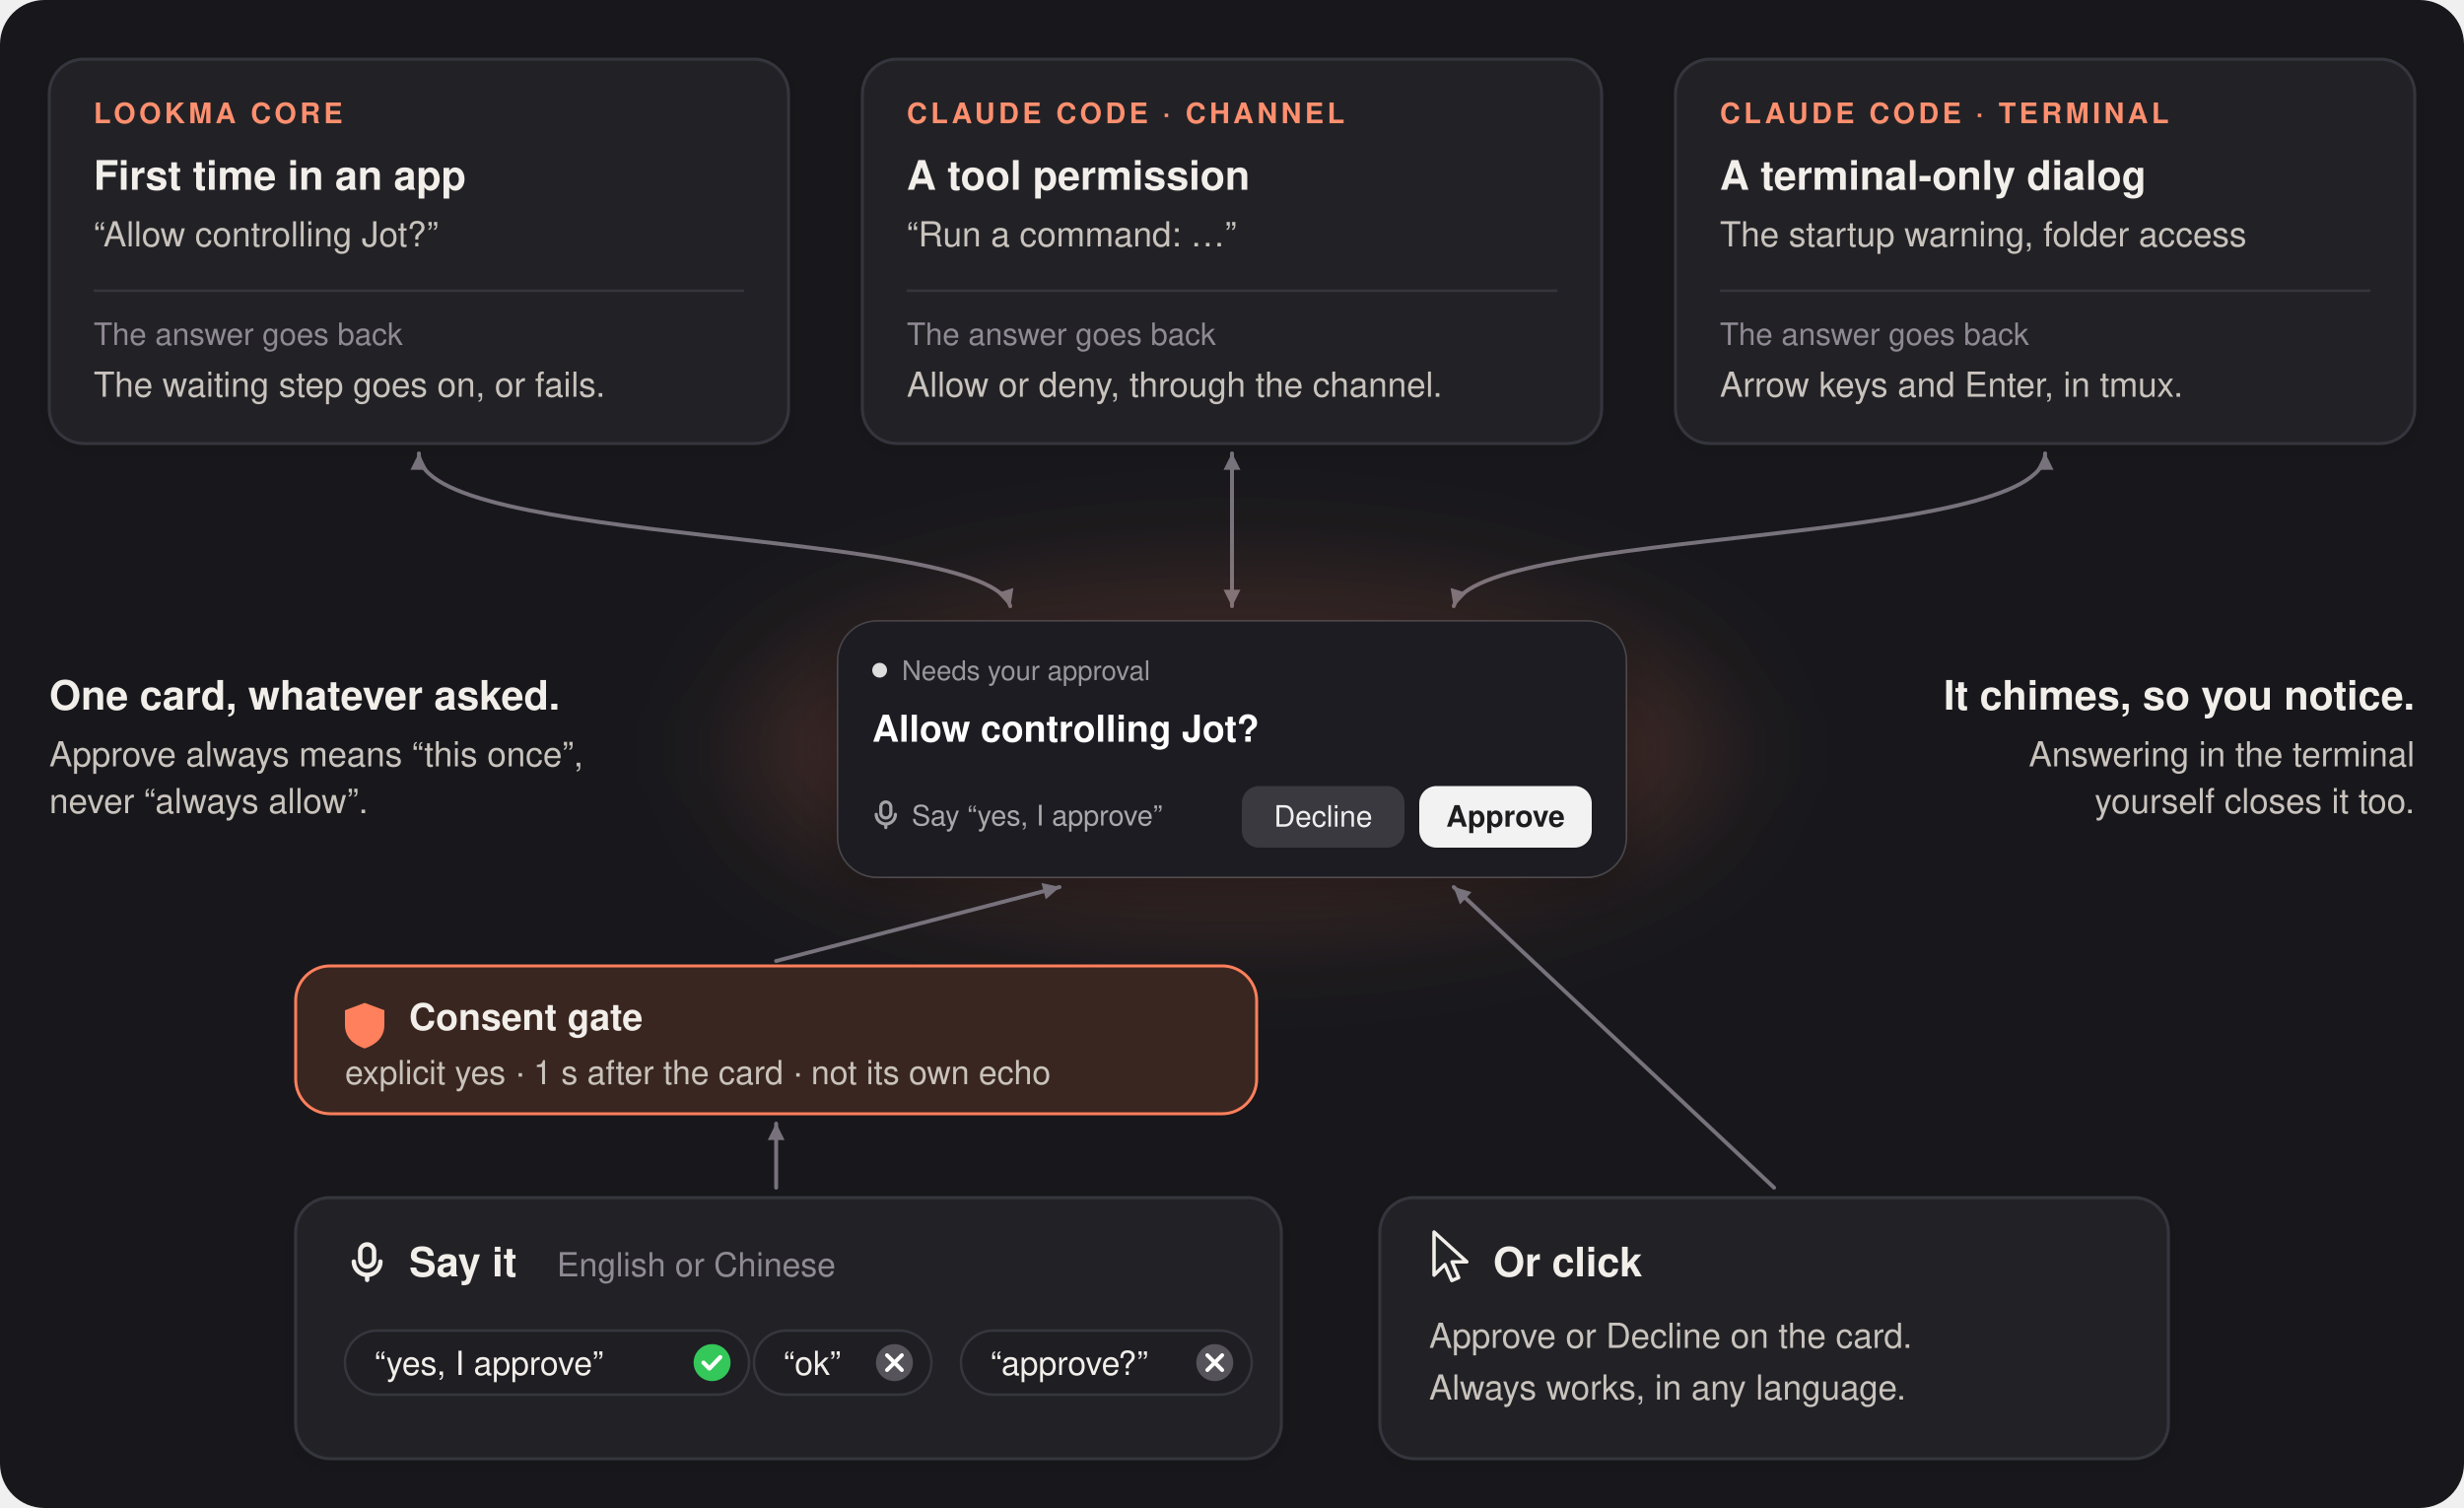
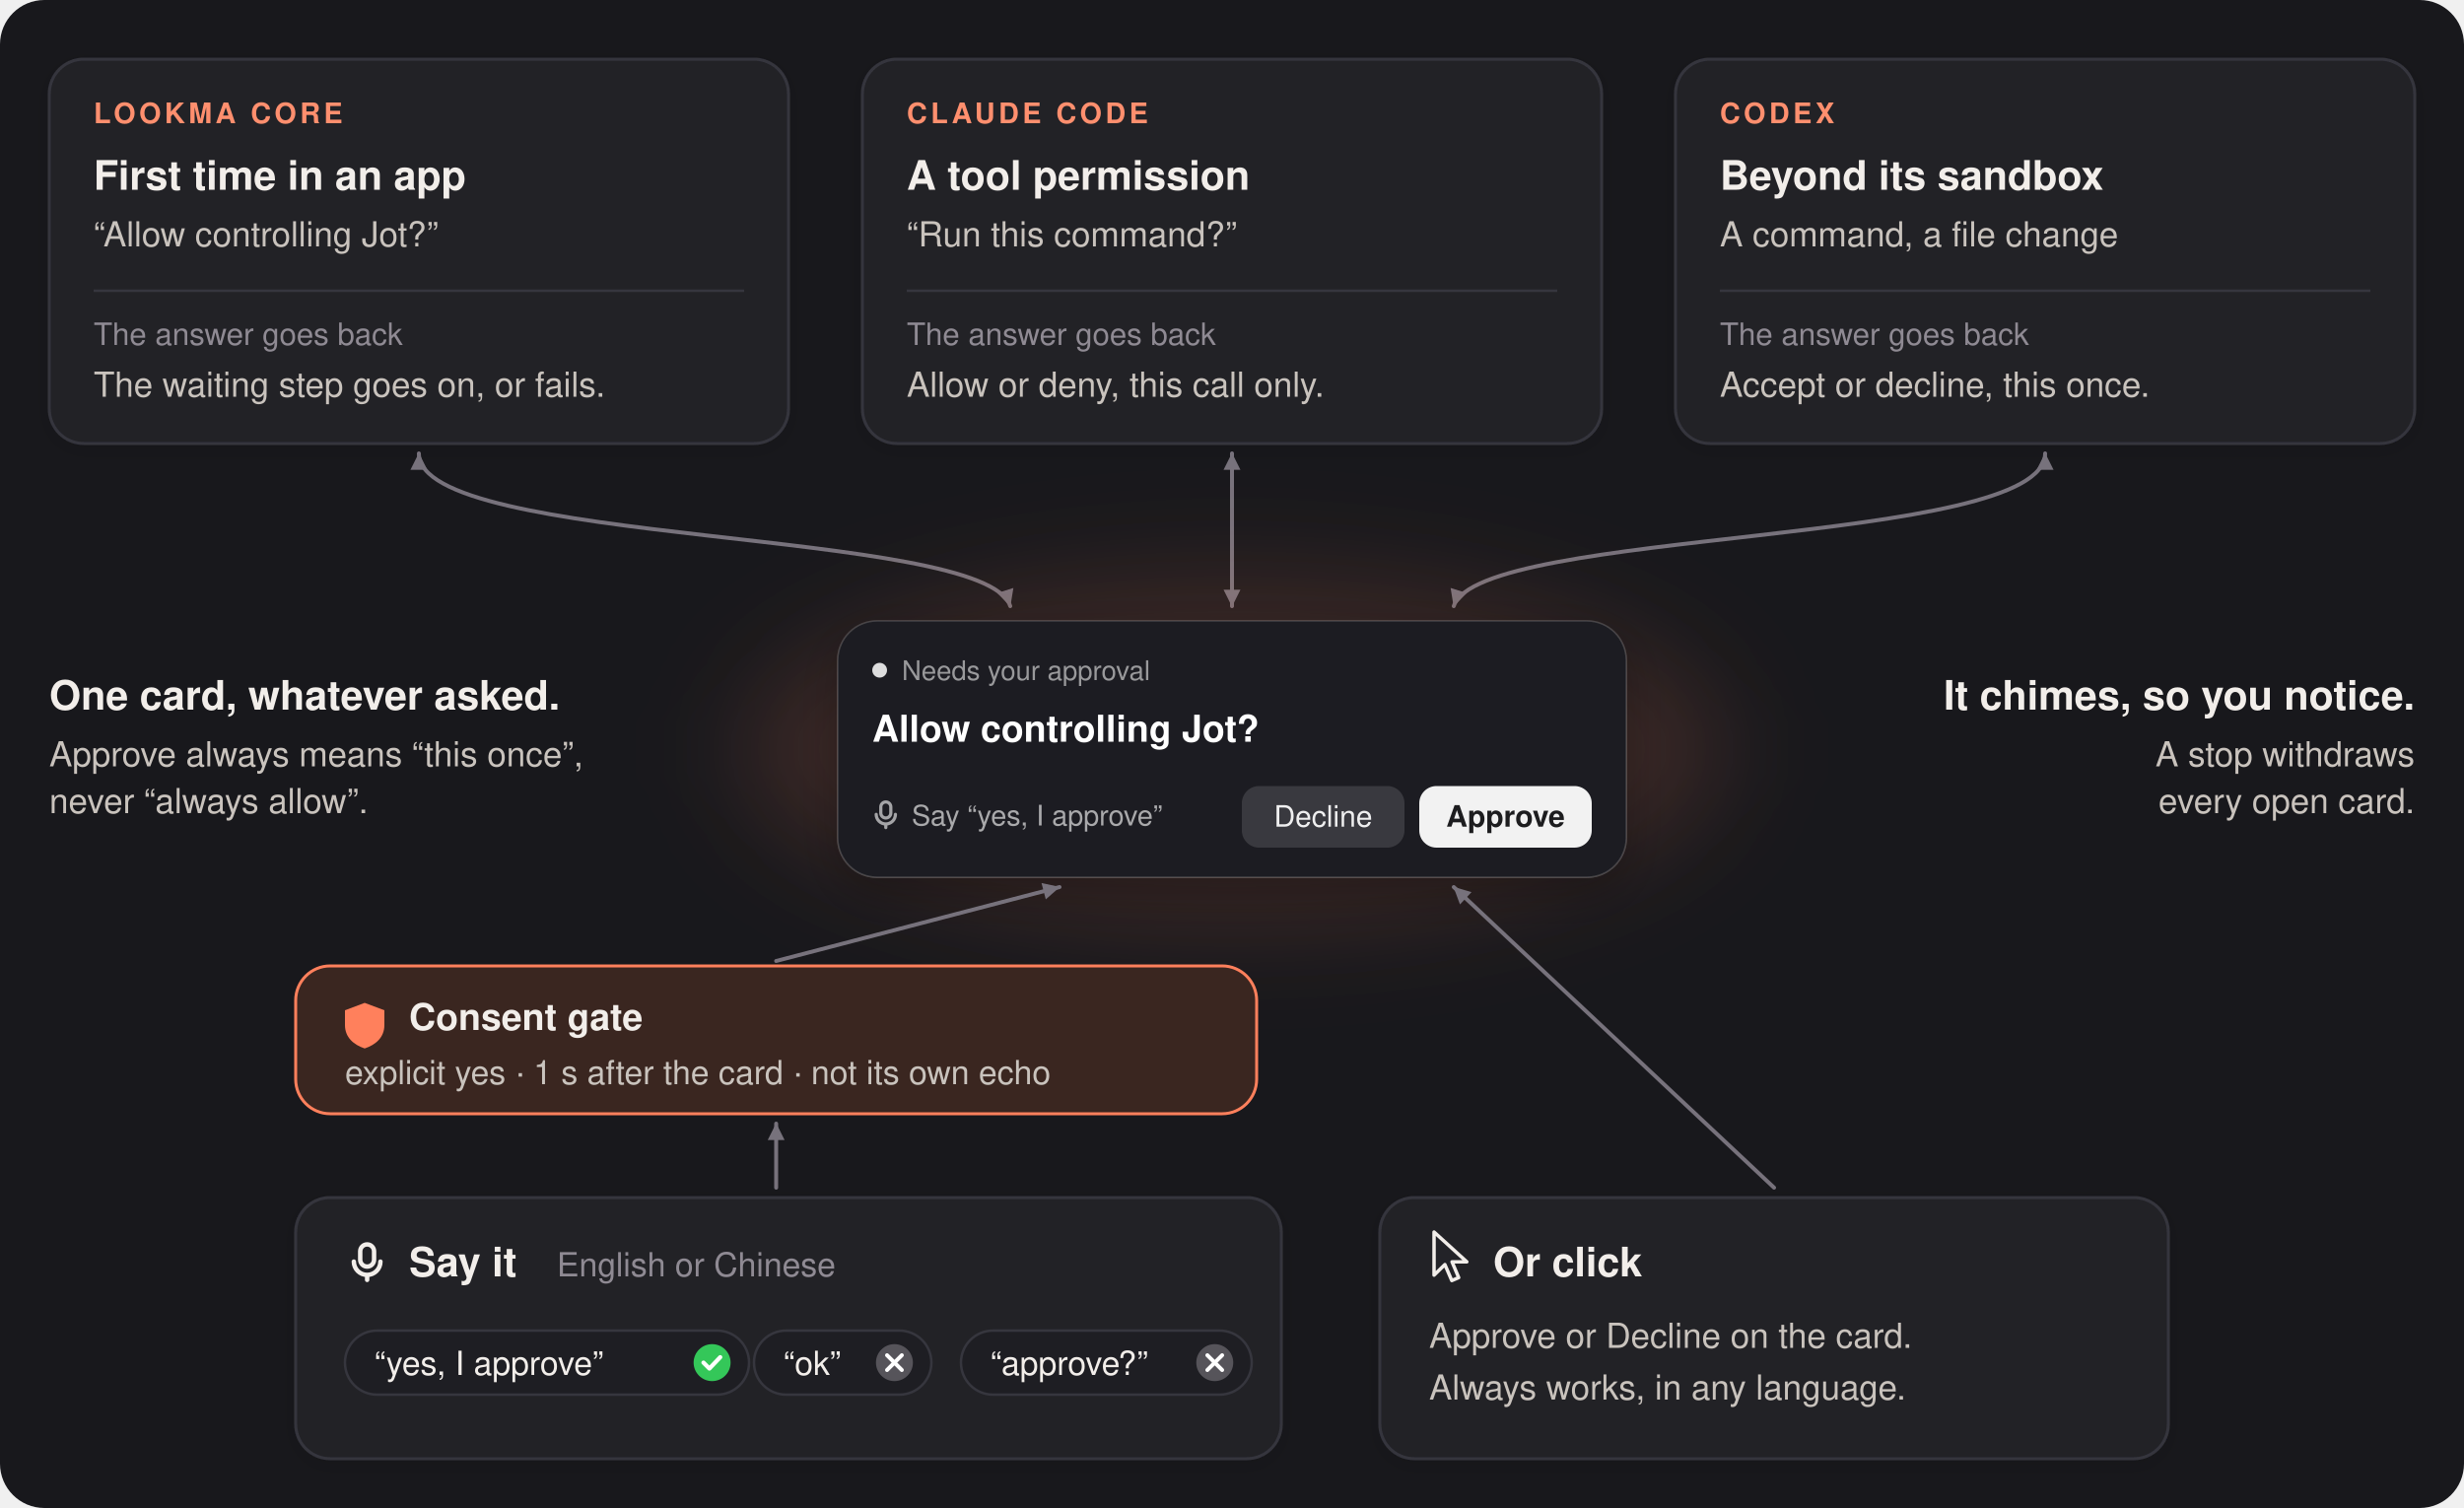
<svg xmlns="http://www.w3.org/2000/svg" viewBox="0 0 1000 612" width="1000" height="612" role="img" aria-labelledby="t d" font-family="-apple-system, BlinkMacSystemFont, 'Segoe UI', 'Helvetica Neue', Helvetica, Arial, sans-serif">
  <defs>
    <marker id="ah0" viewBox="0 0 10 10" refX="8.6" refY="5" markerWidth="9" markerHeight="9" markerUnits="userSpaceOnUse" orient="auto-start-reverse">
      <path d="M1.2 1.2L8.8 5L1.2 8.8Z" fill="#77727C" />
    </marker>
    <filter id="shadow" x="-20%" y="-20%" width="140%" height="160%">
      <feDropShadow dx="0" dy="6" stdDeviation="9" flood-color="#000" flood-opacity=".28" />
    </filter>
    <filter id="soft" x="-10%" y="-10%" width="120%" height="140%">
      <feDropShadow dx="0" dy="2" stdDeviation="4" flood-color="#000" flood-opacity=".10" />
    </filter>
    <filter id="glow" x="-30%" y="-60%" width="160%" height="220%">
      <feGaussianBlur stdDeviation="5" />
    </filter>
    <filter id="blur" x="-50%" y="-50%" width="200%" height="200%">
      <feGaussianBlur stdDeviation="22" />
    </filter>
  </defs>
  <rect x="0" y="0" width="1000" height="612" rx="18" fill="#18181C" />
  <rect x="20" y="24" width="300" height="156" rx="14" fill="#232328" stroke="#36363E" stroke-width="1.2" filter="url(#soft)" />
  <text x="38" y="50" font-size="11.5" font-weight="700" fill="#FF8F6E" letter-spacing="1.4">LOOKMA CORE</text>
  <text x="38" y="77" font-size="16.5" font-weight="700" fill="#F2EEEA">First time in an app</text>
  <text x="38" y="100" font-size="14" fill="#C9C3BD">“Allow controlling Jot?”</text>
  <line x1="38" y1="118" x2="302" y2="118" stroke="#36363E" />
  <text x="38" y="140" font-size="12.5" fill="#8F8A93">The answer goes back</text>
  <text x="38" y="161" font-size="14" fill="#C9C3BD">The waiting step goes on, or fails.</text>
  <rect x="350" y="24" width="300" height="156" rx="14" fill="#232328" stroke="#36363E" stroke-width="1.2" filter="url(#soft)" />
-   <text x="368" y="50" font-size="11.5" font-weight="700" fill="#FF8F6E" letter-spacing="1.4">CLAUDE CODE · CHANNEL</text>
+   <text x="368" y="50" font-size="11.5" font-weight="700" fill="#FF8F6E" letter-spacing="1.4">CLAUDE CODE</text>
  <text x="368" y="77" font-size="16.5" font-weight="700" fill="#F2EEEA">A tool permission</text>
-   <text x="368" y="100" font-size="14" fill="#C9C3BD">“Run a command: …”</text>
+   <text x="368" y="100" font-size="14" fill="#C9C3BD">“Run this command?”</text>
  <line x1="368" y1="118" x2="632" y2="118" stroke="#36363E" />
  <text x="368" y="140" font-size="12.5" fill="#8F8A93">The answer goes back</text>
-   <text x="368" y="161" font-size="14" fill="#C9C3BD">Allow or deny, through the channel.</text>
+   <text x="368" y="161" font-size="14" fill="#C9C3BD">Allow or deny, this call only.</text>
  <rect x="680" y="24" width="300" height="156" rx="14" fill="#232328" stroke="#36363E" stroke-width="1.2" filter="url(#soft)" />
-   <text x="698" y="50" font-size="11.5" font-weight="700" fill="#FF8F6E" letter-spacing="1.4">CLAUDE CODE · TERMINAL</text>
-   <text x="698" y="77" font-size="16.5" font-weight="700" fill="#F2EEEA">A terminal-only dialog</text>
-   <text x="698" y="100" font-size="14" fill="#C9C3BD">The startup warning, folder access</text>
+   <text x="698" y="50" font-size="11.5" font-weight="700" fill="#FF8F6E" letter-spacing="1.4">CODEX</text>
+   <text x="698" y="77" font-size="16.5" font-weight="700" fill="#F2EEEA">Beyond its sandbox</text>
+   <text x="698" y="100" font-size="14" fill="#C9C3BD">A command, a file change</text>
  <line x1="698" y1="118" x2="962" y2="118" stroke="#36363E" />
  <text x="698" y="140" font-size="12.5" fill="#8F8A93">The answer goes back</text>
-   <text x="698" y="161" font-size="14" fill="#C9C3BD">Arrow keys and Enter, in tmux.</text>
+   <text x="698" y="161" font-size="14" fill="#C9C3BD">Accept or decline, this once.</text>
  <path d="M170 184C170 222 400 214 410 246" fill="none" stroke="#77727C" stroke-width="1.6" stroke-linecap="round" marker-end="url(#ah0)" marker-start="url(#ah0)" />
  <path d="M500 184L500 246" fill="none" stroke="#77727C" stroke-width="1.6" stroke-linecap="round" marker-end="url(#ah0)" marker-start="url(#ah0)" />
  <path d="M830 184C830 222 600 214 590 246" fill="none" stroke="#77727C" stroke-width="1.6" stroke-linecap="round" marker-end="url(#ah0)" marker-start="url(#ah0)" />
  <ellipse cx="500" cy="304" rx="200" ry="70" fill="#FF805C" fill-opacity=".16" filter="url(#blur)" />
  <rect x="340" y="252" width="320" height="104" rx="16" fill="#1C1C21" fill-opacity="0.97" stroke="#fff" stroke-opacity="0.17" stroke-width="0.6" filter="url(#shadow)" />
  <circle cx="357" cy="272" r="3" fill="#fff" fill-opacity="0.85" />
  <text x="366" y="276" font-size="11" fill="#fff" fill-opacity="0.55">Needs your approval</text>
  <text x="354" y="301" font-size="15" font-weight="600" fill="#fff">Allow controlling Jot?</text>
  <g transform="translate(353 324) scale(0.8125)" fill="none" stroke="rgba(255,255,255,.6)" stroke-width="1.6" stroke-linecap="round">
    <rect x="5.5" y="1.8" width="5" height="8" rx="2.5" />
    <path d="M3.2 8a4.8 4.8 0 0 0 9.6 0M8 12.8v1.8" />
  </g>
  <text x="370" y="335" font-size="11.5" fill="#fff" fill-opacity="0.62">Say “yes, I approve”</text>
  <rect x="504" y="319" width="66" height="25" rx="7" fill="#fff" fill-opacity="0.13" />
  <text x="537" y="335.5" font-size="12" fill="#fff" text-anchor="middle" fill-opacity="0.92">Decline</text>
  <rect x="576" y="319" width="70" height="25" rx="7" fill="#fff" fill-opacity="0.94" />
  <text x="611" y="335.5" font-size="12" font-weight="600" fill="#1D1D1F" text-anchor="middle">Approve</text>
  <text x="20" y="288" font-size="16.5" font-weight="700" fill="#F2EEEA">One card, whatever asked.</text>
  <text x="20" y="311" font-size="14" fill="#C9C3BD">Approve always means “this once”,</text>
  <text x="20" y="330" font-size="14" fill="#C9C3BD">never “always allow”.</text>
  <text x="980" y="288" font-size="16.5" font-weight="700" fill="#F2EEEA" text-anchor="end">It chimes, so you notice.</text>
-   <text x="980" y="311" font-size="14" fill="#C9C3BD" text-anchor="end">Answering in the terminal</text>
-   <text x="980" y="330" font-size="14" fill="#C9C3BD" text-anchor="end">yourself closes it too.</text>
+   <text x="980" y="311" font-size="14" fill="#C9C3BD" text-anchor="end">A stop withdraws</text>
+   <text x="980" y="330" font-size="14" fill="#C9C3BD" text-anchor="end">every open card.</text>
  <rect x="120" y="392" width="390" height="60" rx="14" fill="#3A2620" stroke="#FF805C" stroke-width="1.2" />
  <path d="M148 407l8 3v6c0 5-3.5 8-8 9.5c-4.5-1.5-8-4.5-8-9.5v-6z" fill="#FF805C" />
  <text x="166" y="418" font-size="15" font-weight="700" fill="#F2EEEA">Consent gate</text>
  <text x="140" y="440" font-size="13.5" fill="#C9C3BD">explicit yes · 1 s after the card · not its own echo</text>
  <path d="M315 390L430 360" fill="none" stroke="#77727C" stroke-width="1.6" stroke-linecap="round" marker-end="url(#ah0)" />
  <rect x="120" y="486" width="400" height="106" rx="14" fill="#232328" stroke="#36363E" stroke-width="1.2" filter="url(#soft)" />
  <g transform="translate(140 503) scale(1.125)" fill="none" stroke="#F2EEEA" stroke-width="1.6" stroke-linecap="round">
    <rect x="5.5" y="1.8" width="5" height="8" rx="2.5" />
    <path d="M3.2 8a4.8 4.8 0 0 0 9.6 0M8 12.8v1.8" />
  </g>
  <text x="166" y="518" font-size="16.5" font-weight="700" fill="#F2EEEA">Say it</text>
  <text x="226" y="518" font-size="13.5" fill="#8F8A93">English or Chinese</text>
  <rect x="140" y="540" width="164" height="26" rx="13" fill="#1E1E23" stroke="#36363E" />
  <text x="152" y="558" font-size="13.5" fill="#F2EEEA">“yes, I approve”</text>
  <circle cx="289" cy="553" r="7.5" fill="#34C759" />
  <path d="M285.5 553l2.4 2.4 4.4-4.6" fill="none" stroke="#fff" stroke-width="1.7" stroke-linecap="round" stroke-linejoin="round" />
  <rect x="306" y="540" width="72" height="26" rx="13" fill="#1E1E23" stroke="#36363E" />
  <text x="318" y="558" font-size="13.5" fill="#F2EEEA">“ok”</text>
  <circle cx="363" cy="553" r="7.5" fill="#8F8A93" fill-opacity="0.5" />
  <path d="M360 550l6 6m0-6l-6 6" stroke="#fff" stroke-width="1.6" stroke-linecap="round" />
  <rect x="390" y="540" width="118" height="26" rx="13" fill="#1E1E23" stroke="#36363E" />
  <text x="402" y="558" font-size="13.5" fill="#F2EEEA">“approve?”</text>
  <circle cx="493" cy="553" r="7.5" fill="#8F8A93" fill-opacity="0.5" />
  <path d="M490 550l6 6m0-6l-6 6" stroke="#fff" stroke-width="1.6" stroke-linecap="round" />
  <path d="M315 482L315 456" fill="none" stroke="#77727C" stroke-width="1.6" stroke-linecap="round" marker-end="url(#ah0)" />
  <rect x="560" y="486" width="320" height="106" rx="14" fill="#232328" stroke="#36363E" stroke-width="1.2" filter="url(#soft)" />
  <path d="M582 500v17.5l4.4-4.3 2.8 6.5 2.8-1.2-2.7-6.4h6z" fill="#232328" stroke="#F2EEEA" stroke-width="1.4" stroke-linejoin="round" />
  <text x="606" y="518" font-size="16.5" font-weight="700" fill="#F2EEEA">Or click</text>
  <text x="580" y="547" font-size="14" fill="#C9C3BD">Approve or Decline on the card.</text>
  <text x="580" y="568" font-size="14" fill="#C9C3BD">Always works, in any language.</text>
  <path d="M720 482L590 360" fill="none" stroke="#77727C" stroke-width="1.6" stroke-linecap="round" marker-end="url(#ah0)" />
</svg>
